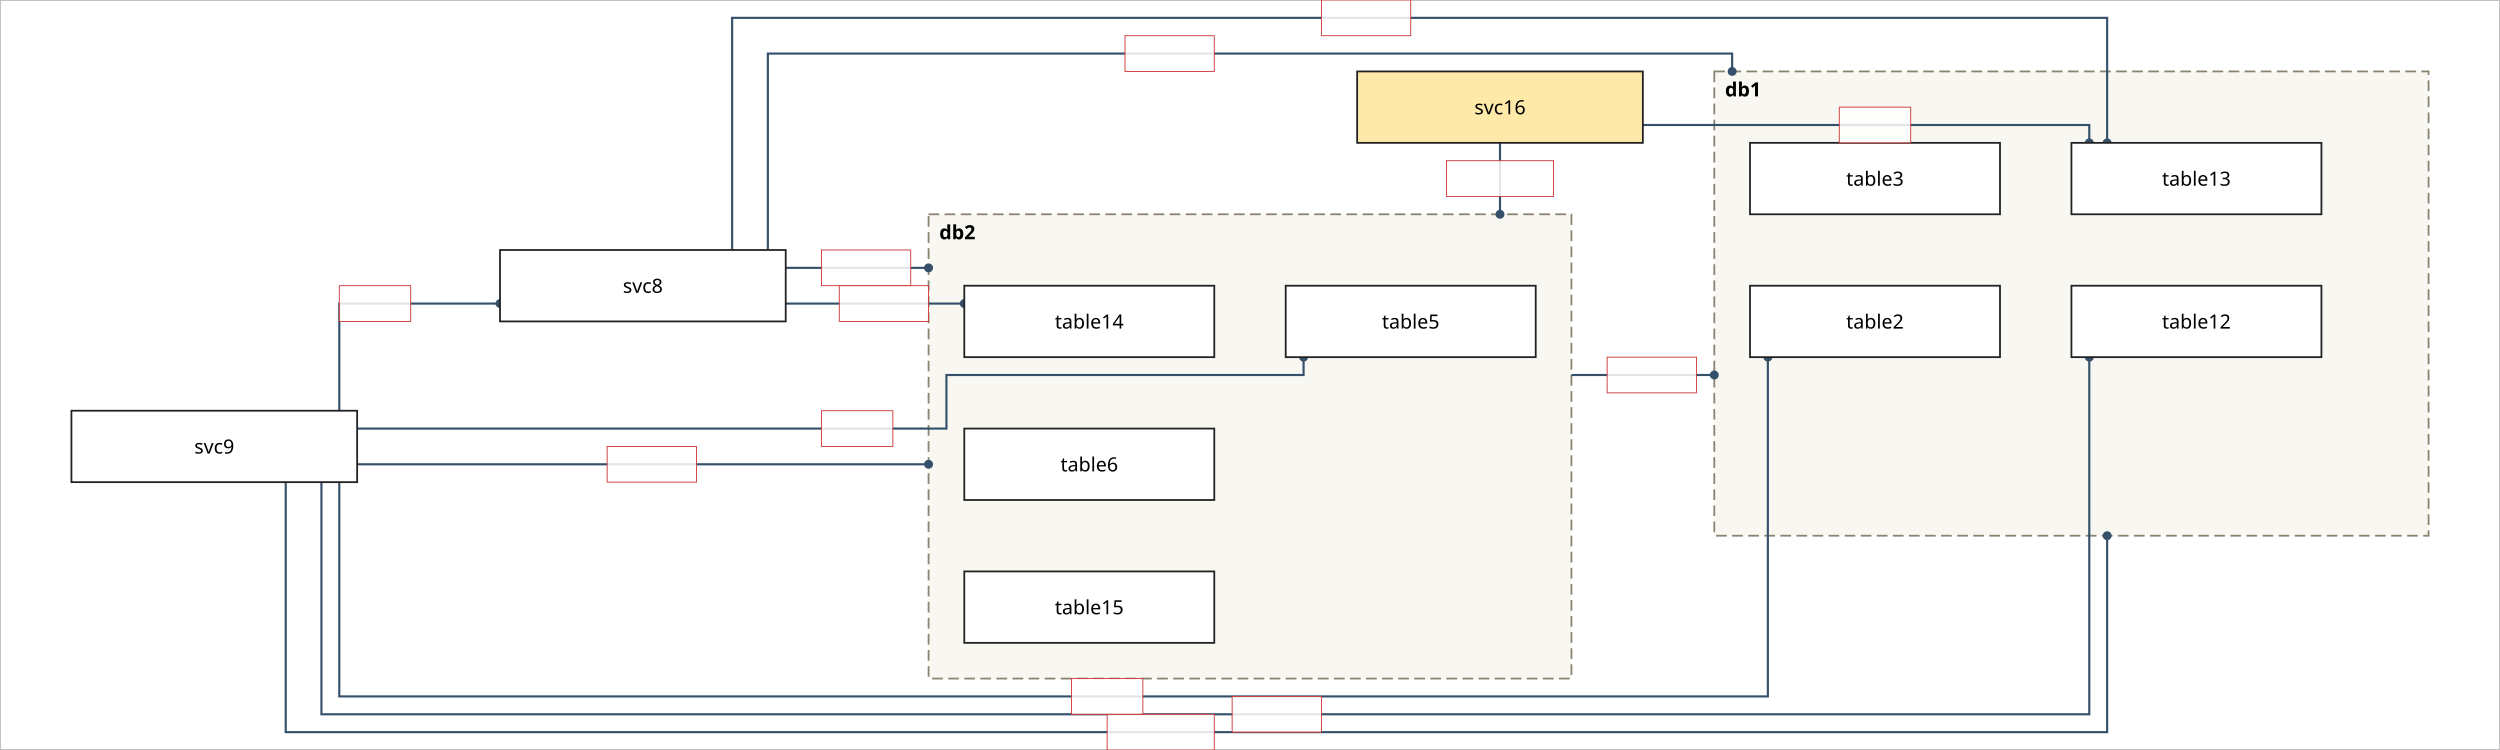
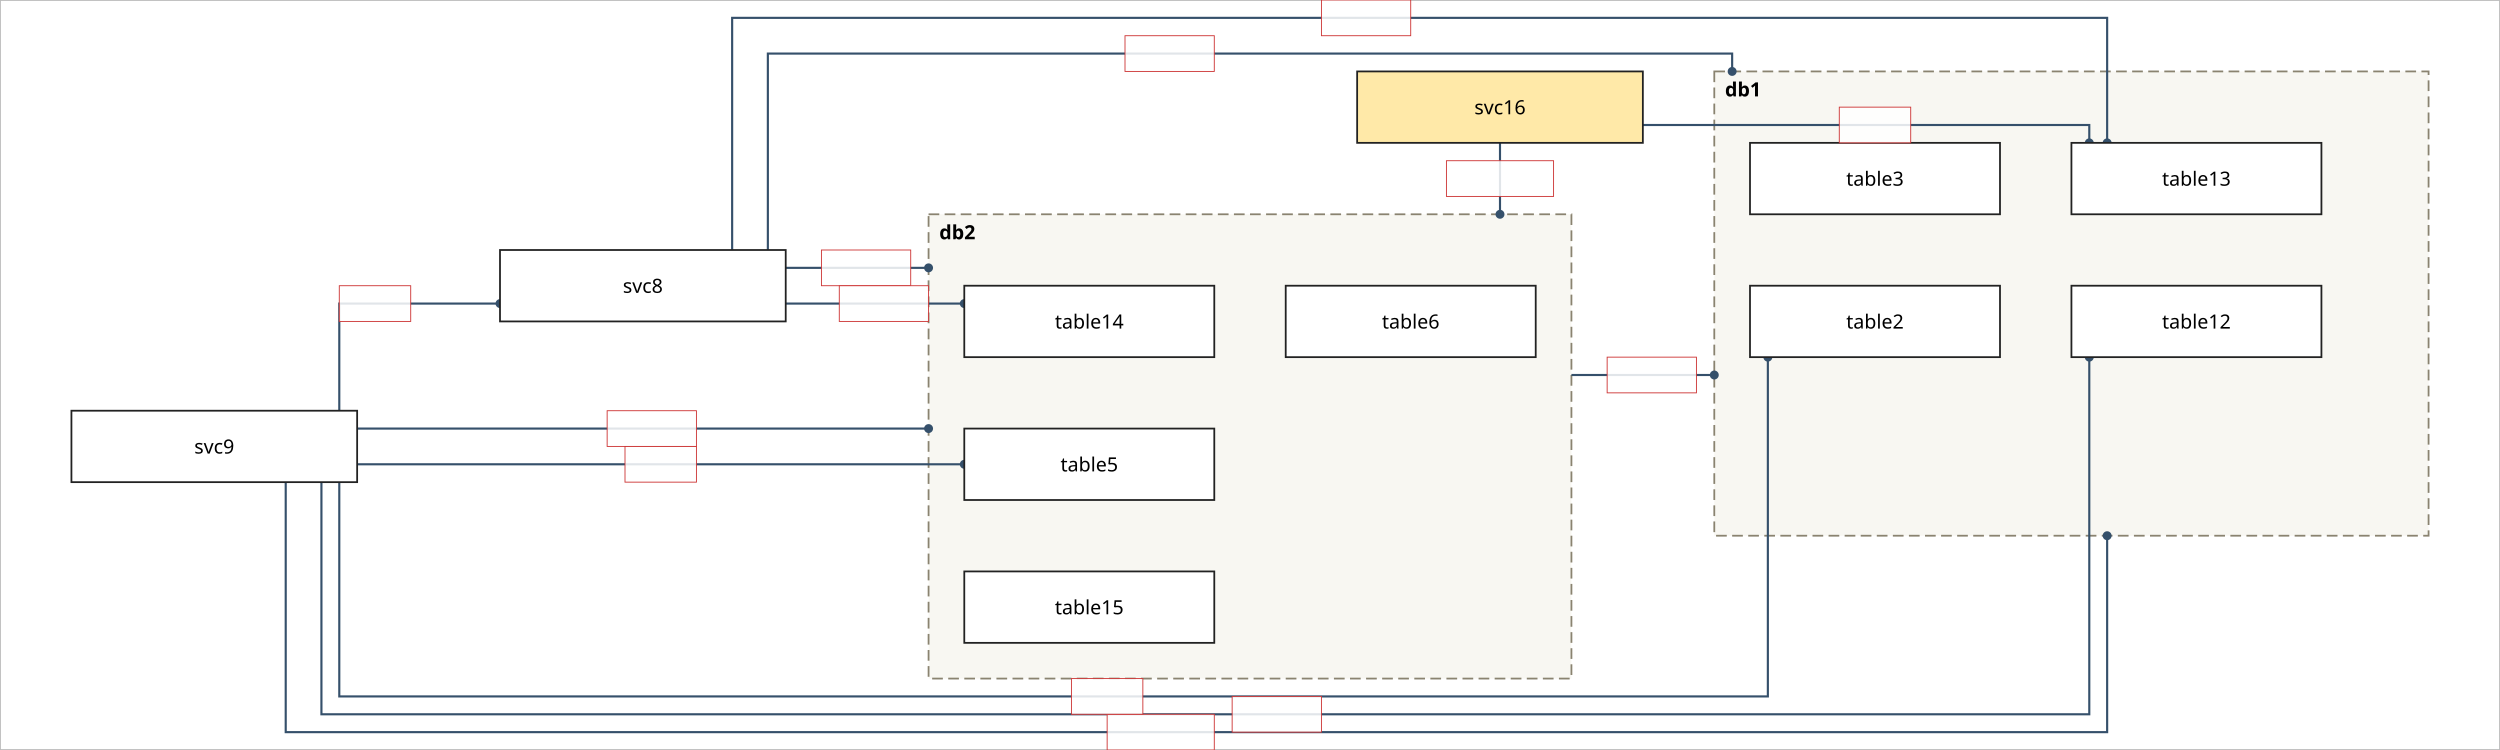
<svg xmlns="http://www.w3.org/2000/svg" width="1400" height="420" viewBox="0 0 1400 420" font-family="sans-serif" font-size="11">
  <rect width="100%" height="100%" fill="#fff" stroke="#bbb" />
  <rect x="960" y="40" width="400" height="260" fill="#f3f1ea" fill-opacity="0.6" stroke="#8a8370" stroke-dasharray="6 3" />
  <text x="966" y="54" font-weight="bold">db1</text>
  <rect x="520" y="120" width="360" height="260" fill="#f3f1ea" fill-opacity="0.6" stroke="#8a8370" stroke-dasharray="6 3" />
  <text x="526" y="134" font-weight="bold">db2</text>
  <polyline points="880,210 960,210" fill="none" stroke="#35506b" stroke-width="1.2" />
  <circle cx="960" cy="210" r="2.5" fill="#35506b" />
  <polyline points="920,70 1170,70 1170,80" fill="none" stroke="#35506b" stroke-width="1.2" />
  <circle cx="1170" cy="80" r="2.5" fill="#35506b" />
  <polyline points="840,80 840,120" fill="none" stroke="#35506b" stroke-width="1.2" />
  <circle cx="840" cy="120" r="2.5" fill="#35506b" />
  <polyline points="430,140 430,30 970,30 970,40" fill="none" stroke="#35506b" stroke-width="1.2" />
  <circle cx="970" cy="40" r="2.5" fill="#35506b" />
  <polyline points="410,140 410,10 1180,10 1180,80" fill="none" stroke="#35506b" stroke-width="1.2" />
  <circle cx="1180" cy="80" r="2.5" fill="#35506b" />
  <polyline points="440,150 520,150" fill="none" stroke="#35506b" stroke-width="1.2" />
  <circle cx="520" cy="150" r="2.5" fill="#35506b" />
  <polyline points="440,170 540,170" fill="none" stroke="#35506b" stroke-width="1.2" />
  <circle cx="540" cy="170" r="2.5" fill="#35506b" />
  <polyline points="160,270 160,410 1180,410 1180,300" fill="none" stroke="#35506b" stroke-width="1.2" />
  <circle cx="1180" cy="300" r="2.5" fill="#35506b" />
  <polyline points="180,270 180,400 1170,400 1170,200" fill="none" stroke="#35506b" stroke-width="1.2" />
  <circle cx="1170" cy="200" r="2.5" fill="#35506b" />
  <polyline points="190,270 190,390 990,390 990,200" fill="none" stroke="#35506b" stroke-width="1.2" />
  <circle cx="990" cy="200" r="2.5" fill="#35506b" />
-   <polyline points="200,260 520,260" fill="none" stroke="#35506b" stroke-width="1.2" />
-   <circle cx="520" cy="260" r="2.5" fill="#35506b" />
-   <polyline points="200,240 530,240 530,210 730,210 730,200" fill="none" stroke="#35506b" stroke-width="1.2" />
-   <circle cx="730" cy="200" r="2.5" fill="#35506b" />
+   <polyline points="200,240 520,240" fill="none" stroke="#35506b" stroke-width="1.2" />
+   <circle cx="520" cy="240" r="2.5" fill="#35506b" />
+   <polyline points="200,260 540,260" fill="none" stroke="#35506b" stroke-width="1.2" />
+   <circle cx="540" cy="260" r="2.5" fill="#35506b" />
  <polyline points="190,230 190,170 280,170" fill="none" stroke="#35506b" stroke-width="1.2" />
  <circle cx="280" cy="170" r="2.5" fill="#35506b" />
  <rect x="1160" y="160" width="140" height="40" fill="#fff" stroke="#222" />
  <text x="1230" y="184" text-anchor="middle">table12</text>
  <rect x="1160" y="80" width="140" height="40" fill="#fff" stroke="#222" />
  <text x="1230" y="104" text-anchor="middle">table13</text>
  <rect x="980" y="160" width="140" height="40" fill="#fff" stroke="#222" />
  <text x="1050" y="184" text-anchor="middle">table2</text>
  <rect x="980" y="80" width="140" height="40" fill="#fff" stroke="#222" />
  <text x="1050" y="104" text-anchor="middle">table3</text>
  <rect x="540" y="160" width="140" height="40" fill="#fff" stroke="#222" />
  <text x="610" y="184" text-anchor="middle">table14</text>
  <rect x="540" y="320" width="140" height="40" fill="#fff" stroke="#222" />
  <text x="610" y="344" text-anchor="middle">table15</text>
+   <rect x="540" y="240" width="140" height="40" fill="#fff" stroke="#222" />
+   <text x="610" y="264" text-anchor="middle">table5</text>
  <rect x="720" y="160" width="140" height="40" fill="#fff" stroke="#222" />
-   <text x="790" y="184" text-anchor="middle">table5</text>
-   <rect x="540" y="240" width="140" height="40" fill="#fff" stroke="#222" />
-   <text x="610" y="264" text-anchor="middle">table6</text>
+   <text x="790" y="184" text-anchor="middle">table6</text>
  <rect x="760" y="40" width="160" height="40" fill="#ffe9a8" stroke="#222" />
  <text x="840" y="64" text-anchor="middle">svc16</text>
  <rect x="280" y="140" width="160" height="40" fill="#fff" stroke="#222" />
  <text x="360" y="164" text-anchor="middle">svc8</text>
  <rect x="40" y="230" width="160" height="40" fill="#fff" stroke="#222" />
  <text x="120" y="254" text-anchor="middle">svc9</text>
  <rect x="900" y="200" width="50" height="20" fill="#fff" fill-opacity="0.85" stroke="#c33" stroke-width="0.5" />
  <rect x="1030" y="60" width="40" height="20" fill="#fff" fill-opacity="0.85" stroke="#c33" stroke-width="0.5" />
  <rect x="810" y="90" width="60" height="20" fill="#fff" fill-opacity="0.85" stroke="#c33" stroke-width="0.5" />
  <rect x="630" y="20" width="50" height="20" fill="#fff" fill-opacity="0.85" stroke="#c33" stroke-width="0.5" />
  <rect x="740" y="0" width="50" height="20" fill="#fff" fill-opacity="0.85" stroke="#c33" stroke-width="0.5" />
  <rect x="460" y="140" width="50" height="20" fill="#fff" fill-opacity="0.85" stroke="#c33" stroke-width="0.5" />
  <rect x="470" y="160" width="50" height="20" fill="#fff" fill-opacity="0.85" stroke="#c33" stroke-width="0.5" />
  <rect x="620" y="400" width="60" height="20" fill="#fff" fill-opacity="0.85" stroke="#c33" stroke-width="0.5" />
  <rect x="690" y="390" width="50" height="20" fill="#fff" fill-opacity="0.85" stroke="#c33" stroke-width="0.5" />
  <rect x="600" y="380" width="40" height="20" fill="#fff" fill-opacity="0.85" stroke="#c33" stroke-width="0.5" />
-   <rect x="340" y="250" width="50" height="20" fill="#fff" fill-opacity="0.85" stroke="#c33" stroke-width="0.5" />
-   <rect x="460" y="230" width="40" height="20" fill="#fff" fill-opacity="0.85" stroke="#c33" stroke-width="0.5" />
+   <rect x="340" y="230" width="50" height="20" fill="#fff" fill-opacity="0.85" stroke="#c33" stroke-width="0.5" />
+   <rect x="350" y="250" width="40" height="20" fill="#fff" fill-opacity="0.85" stroke="#c33" stroke-width="0.5" />
  <rect x="190" y="160" width="40" height="20" fill="#fff" fill-opacity="0.85" stroke="#c33" stroke-width="0.5" />
</svg>
